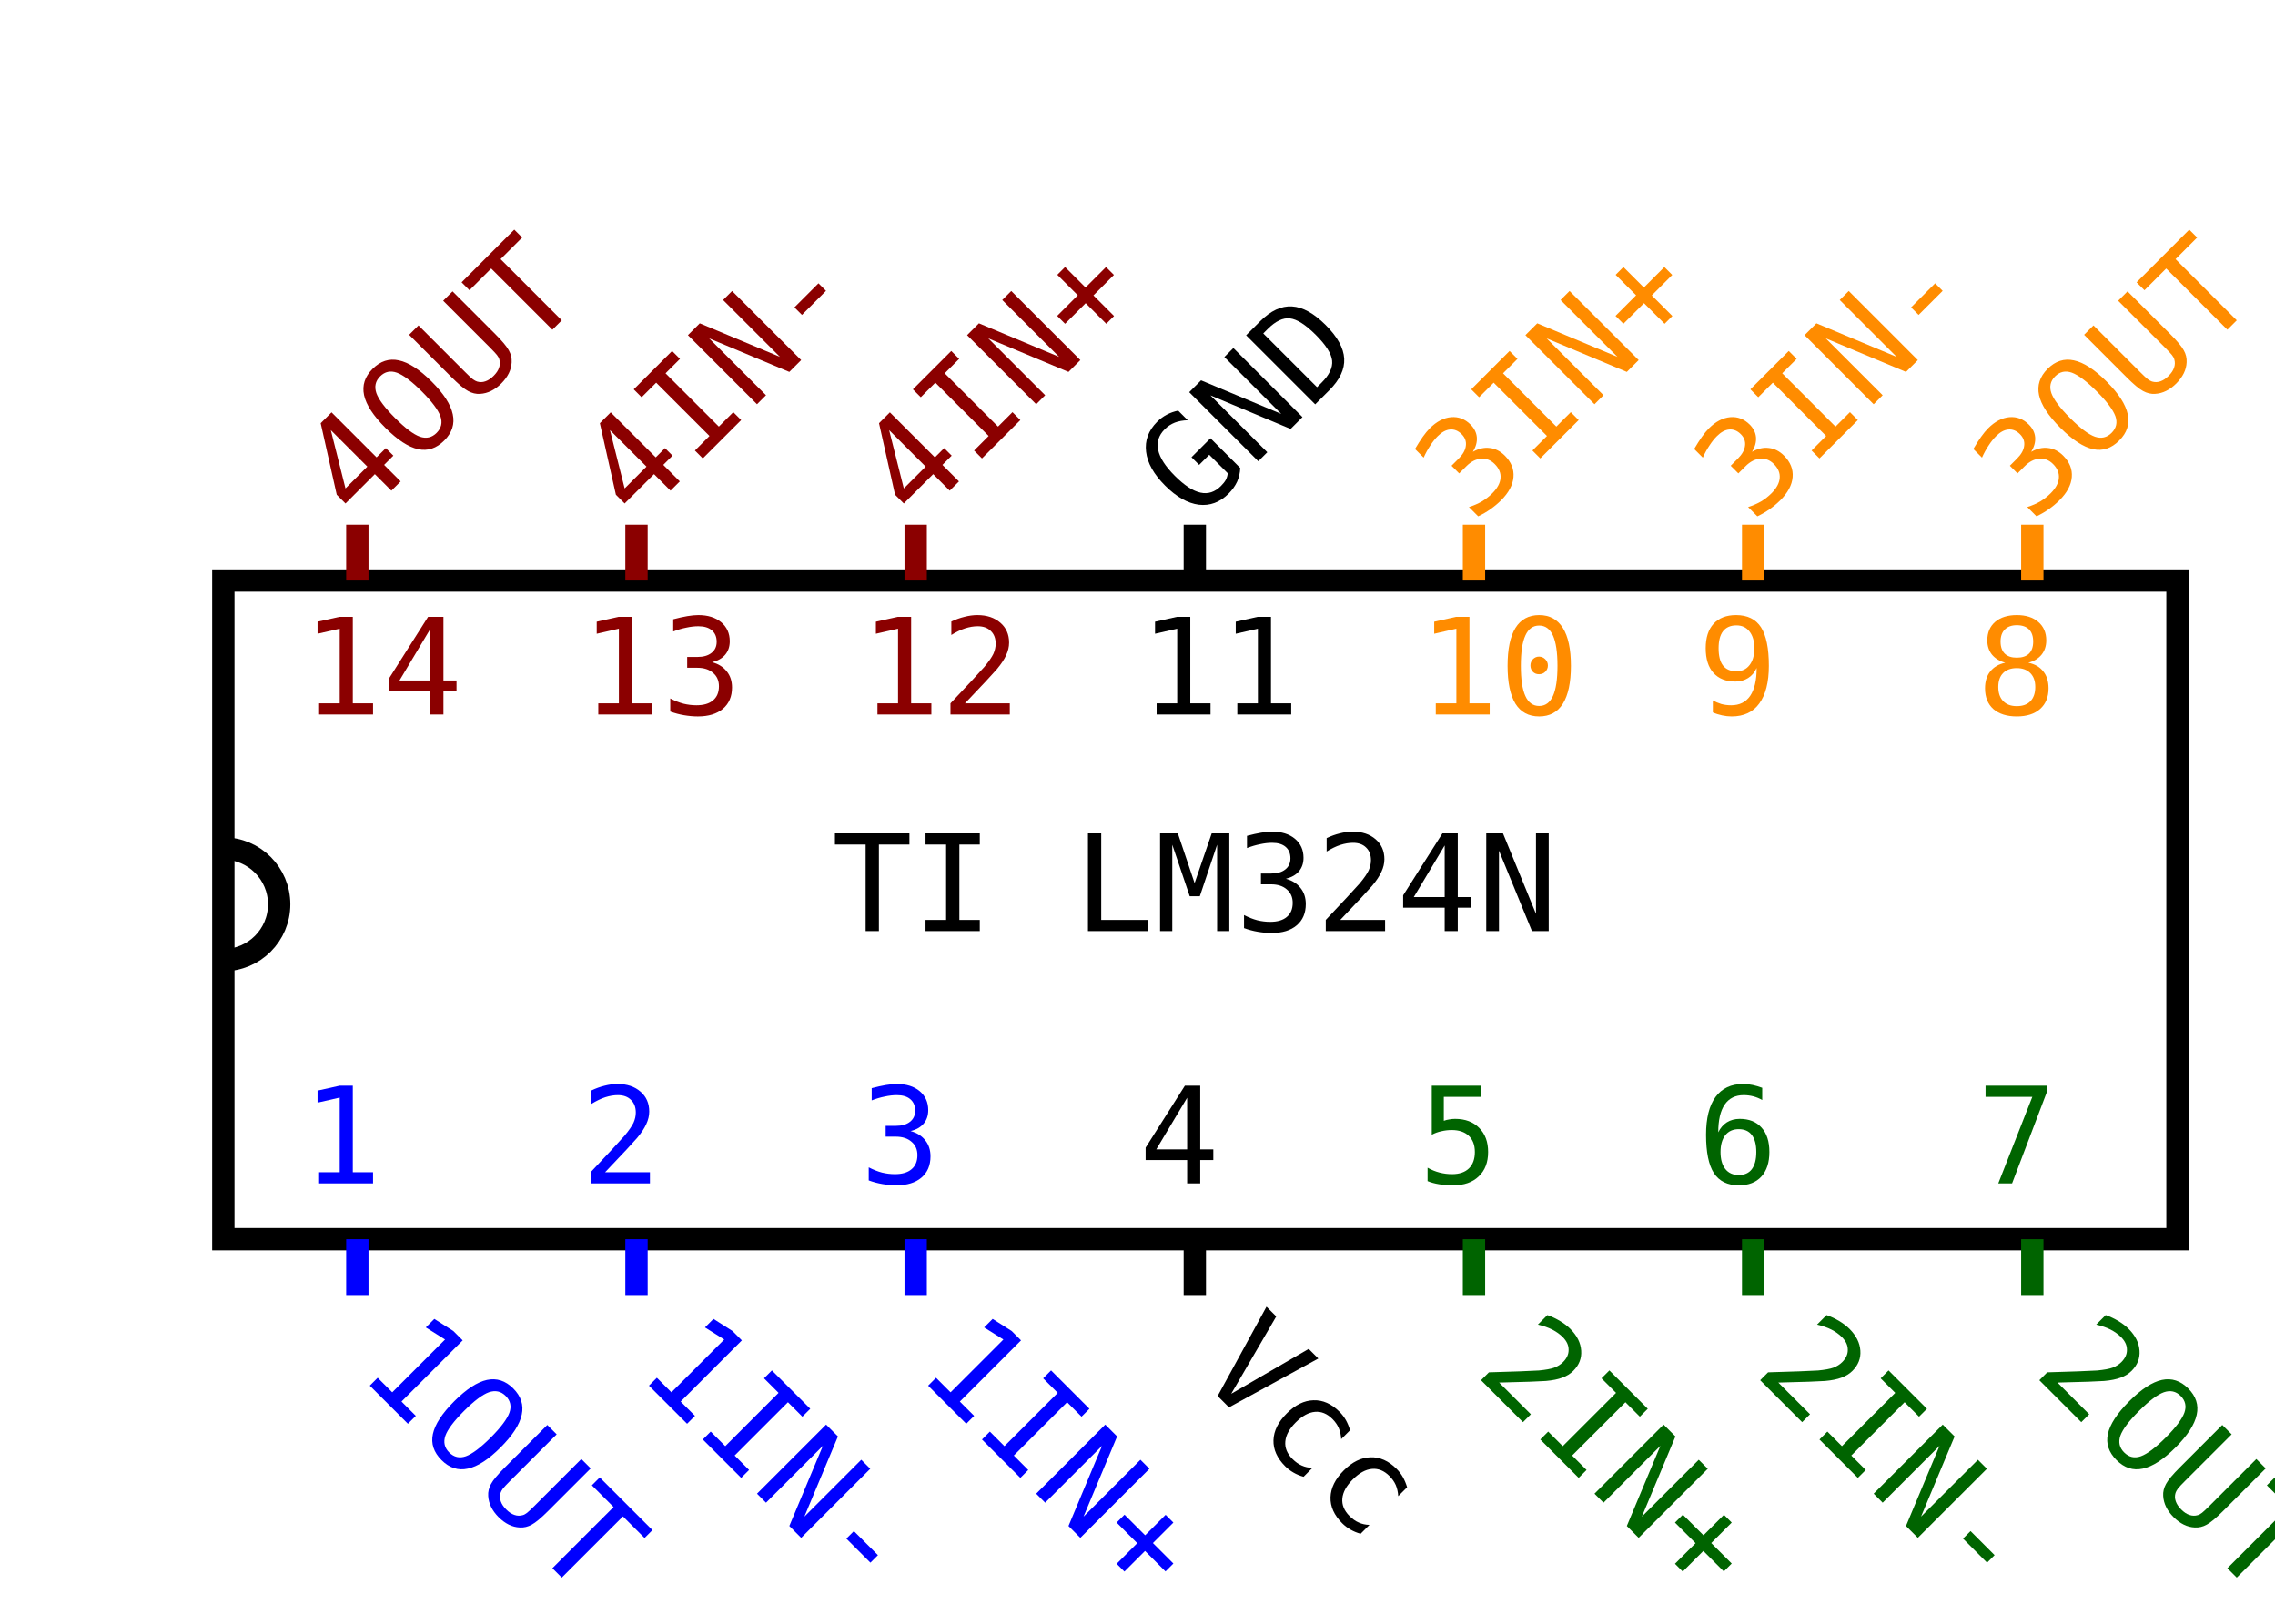
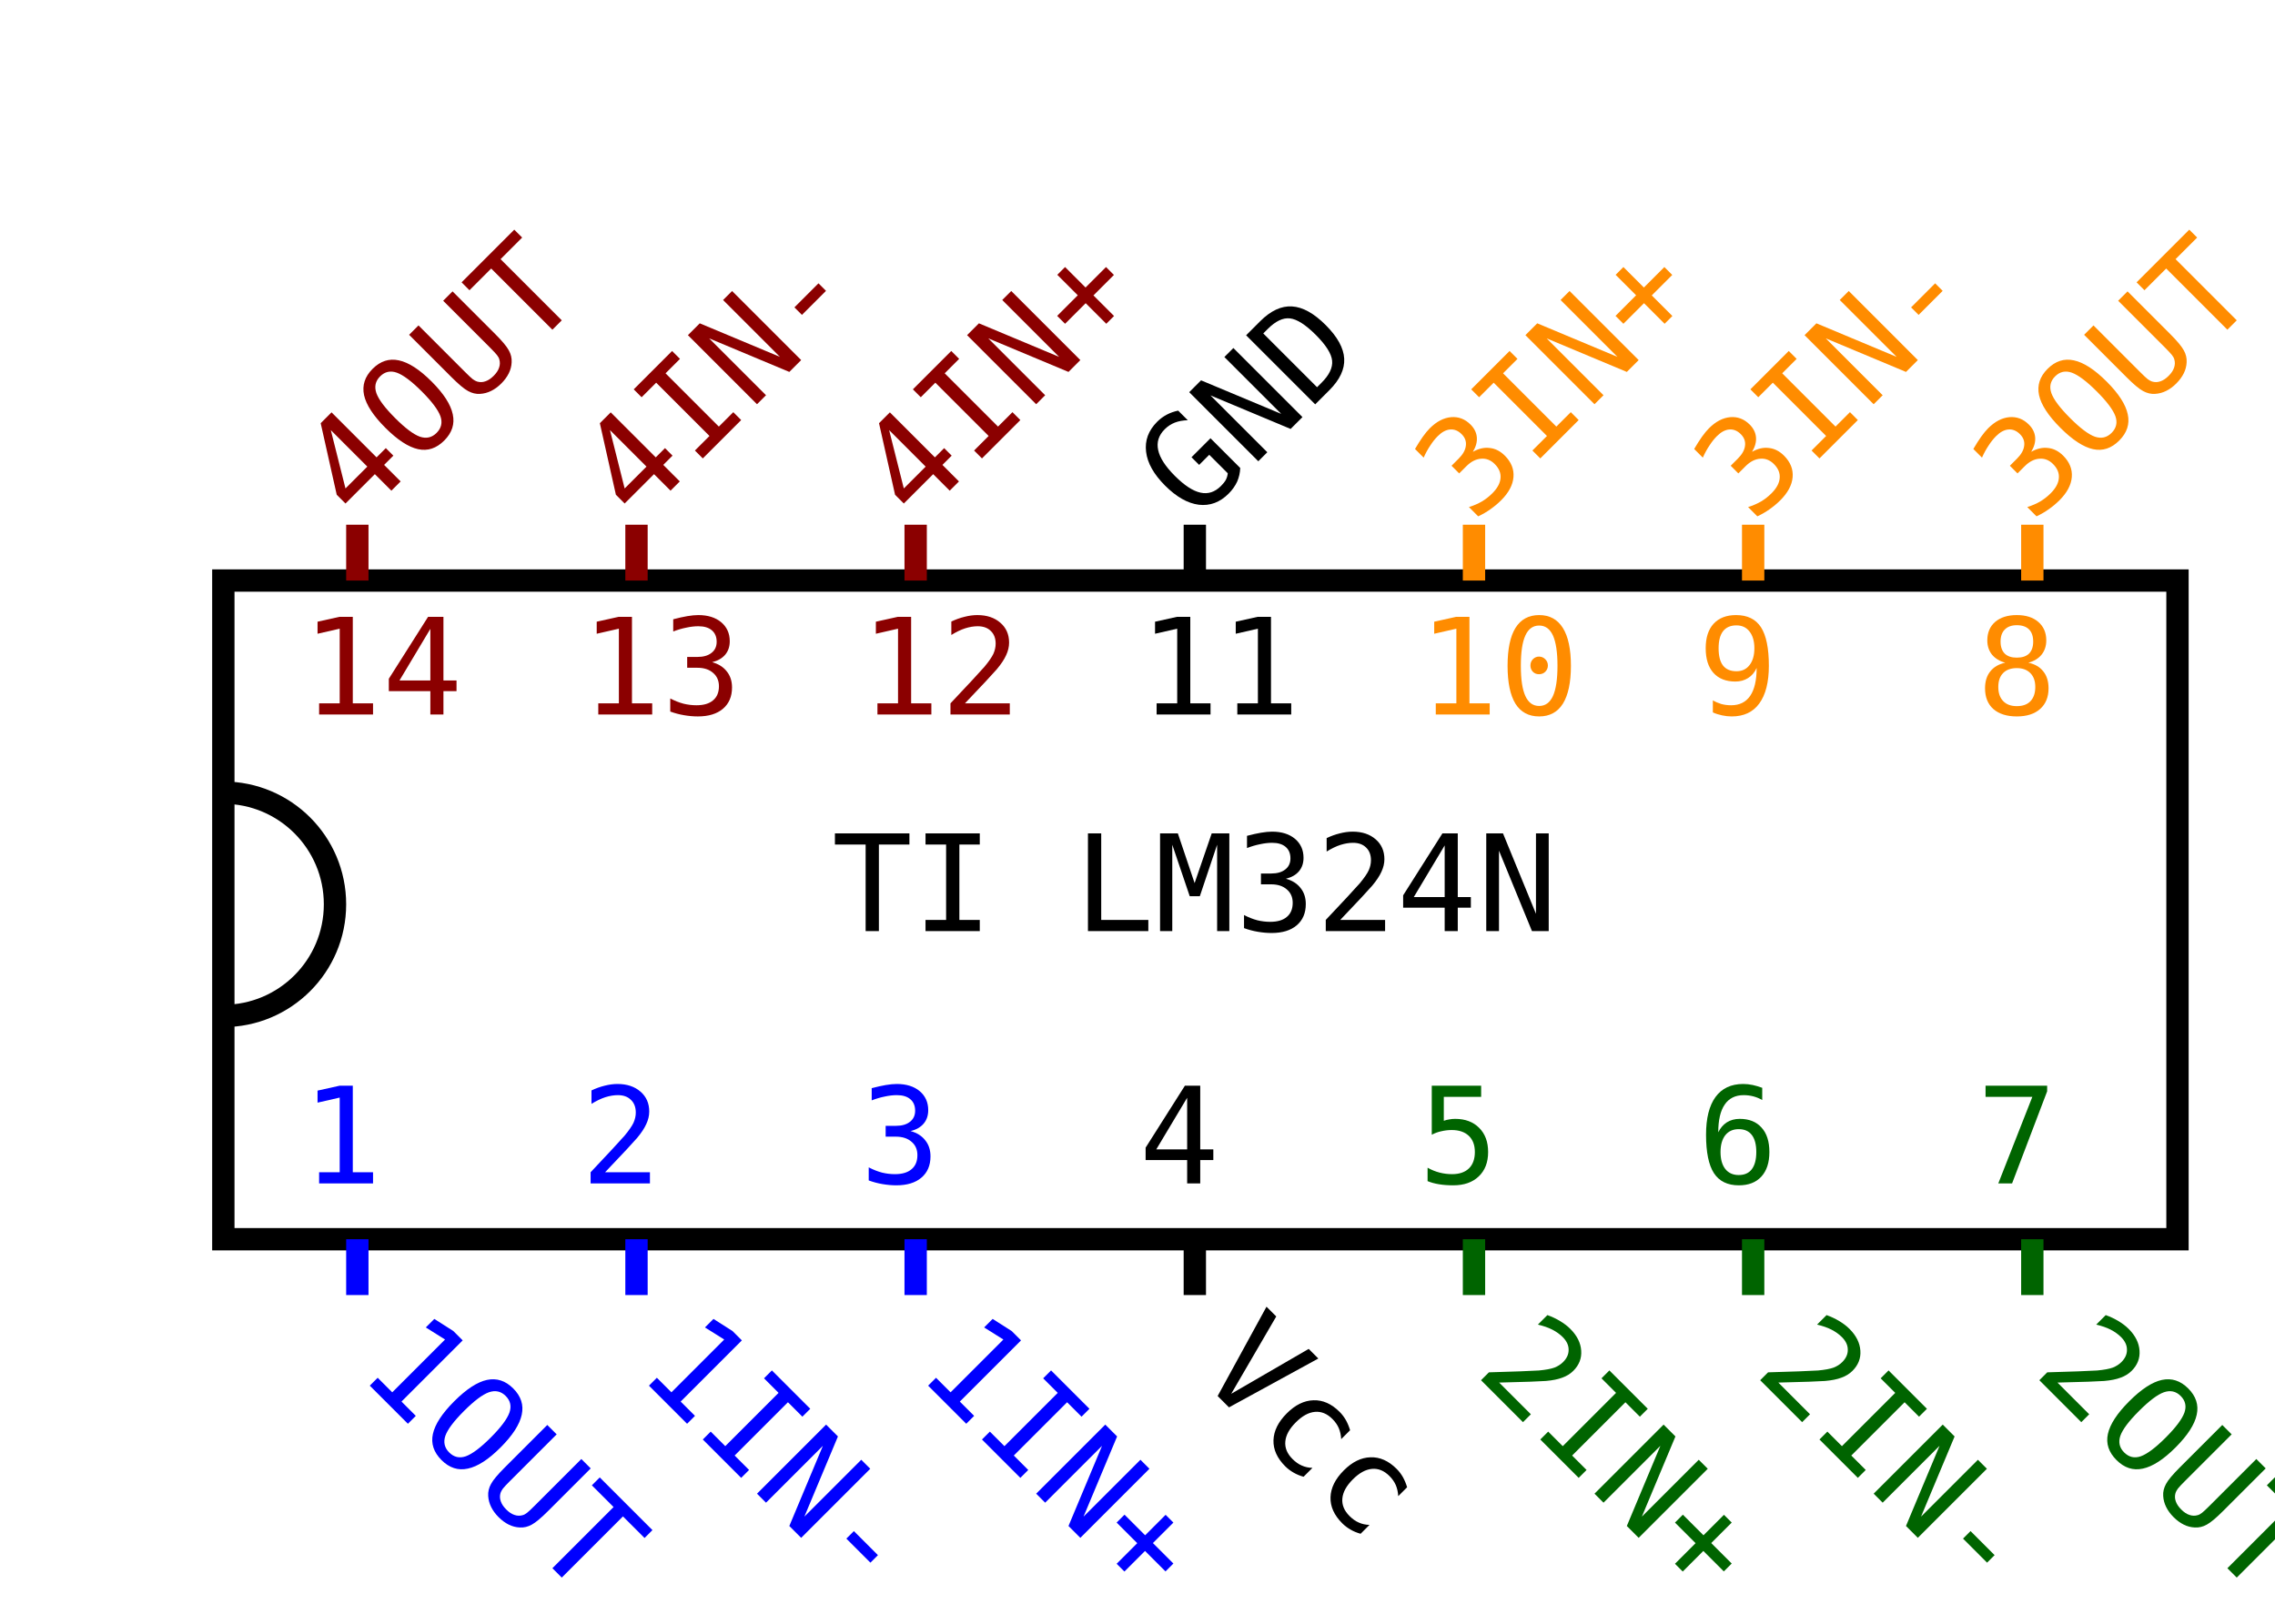
<svg xmlns="http://www.w3.org/2000/svg" version="1.1">
  <rect x="20" y="52" width="175" height="59" fill="none" stroke-width="2" stroke="black" />
  <text x="107" y="81" transform="rotate(0 107 81)" alignment-baseline="central" text-anchor="middle" font-family="monospace">
    <tspan x="107" dy="0.2em">TI LM324N</tspan>
  </text>
-   <path d="M20 76   A 5 5 0 0 1 20 86" stroke="black" fill="black" fill-opacity="0" stroke-width="2" />
+   <path d="M20 71   A 10 10 0 0 1 20 91" stroke="black" fill="black" fill-opacity="0" stroke-width="2" />
  <line x1="32" y1="52" x2="32" y2="47" stroke="darkred" stroke-width="2" />
  <text x="27" y="64" font-family="monospace" fill="darkred">14</text>
  <text x="32" y="47" transform="rotate(-45 32 47)" font-family="monospace" fill="darkred">4OUT</text>
  <line x1="57" y1="52" x2="57" y2="47" stroke="darkred" stroke-width="2" />
  <text x="52" y="64" font-family="monospace" fill="darkred">13</text>
  <text x="57" y="47" transform="rotate(-45 57 47)" font-family="monospace" fill="darkred">4IN-</text>
  <line x1="82" y1="52" x2="82" y2="47" stroke="darkred" stroke-width="2" />
  <text x="77" y="64" font-family="monospace" fill="darkred">12</text>
  <text x="82" y="47" transform="rotate(-45 82 47)" font-family="monospace" fill="darkred">4IN+</text>
  <line x1="107" y1="52" x2="107" y2="47" stroke="black" stroke-width="2" />
  <text x="102" y="64" font-family="monospace" fill="black">11</text>
  <text x="107" y="47" transform="rotate(-45 107 47)" font-family="monospace" fill="black">GND</text>
  <line x1="132" y1="52" x2="132" y2="47" stroke="darkorange" stroke-width="2" />
  <text x="127" y="64" font-family="monospace" fill="darkorange">10</text>
  <text x="132" y="47" transform="rotate(-45 132 47)" font-family="monospace" fill="darkorange">3IN+</text>
  <line x1="157" y1="52" x2="157" y2="47" stroke="darkorange" stroke-width="2" />
  <text x="152" y="64" font-family="monospace" fill="darkorange">9</text>
  <text x="157" y="47" transform="rotate(-45 157 47)" font-family="monospace" fill="darkorange">3IN-</text>
  <line x1="182" y1="52" x2="182" y2="47" stroke="darkorange" stroke-width="2" />
  <text x="177" y="64" font-family="monospace" fill="darkorange">8</text>
  <text x="182" y="47" transform="rotate(-45 182 47)" font-family="monospace" fill="darkorange">3OUT</text>
  <line x1="32" y1="111" x2="32" y2="116" stroke="blue" stroke-width="2" />
  <text x="27" y="106" font-family="monospace" fill="blue">1</text>
  <text x="32" y="123" transform="rotate(45 32 123)" font-family="monospace" fill="blue">1OUT</text>
  <line x1="57" y1="111" x2="57" y2="116" stroke="blue" stroke-width="2" />
  <text x="52" y="106" font-family="monospace" fill="blue">2</text>
  <text x="57" y="123" transform="rotate(45 57 123)" font-family="monospace" fill="blue">1IN-</text>
  <line x1="82" y1="111" x2="82" y2="116" stroke="blue" stroke-width="2" />
  <text x="77" y="106" font-family="monospace" fill="blue">3</text>
  <text x="82" y="123" transform="rotate(45 82 123)" font-family="monospace" fill="blue">1IN+</text>
  <line x1="107" y1="111" x2="107" y2="116" stroke="black" stroke-width="2" />
  <text x="102" y="106" font-family="monospace" fill="black">4</text>
  <text x="107" y="123" transform="rotate(45 107 123)" font-family="monospace" fill="black">Vcc</text>
  <line x1="132" y1="111" x2="132" y2="116" stroke="darkgreen" stroke-width="2" />
  <text x="127" y="106" font-family="monospace" fill="darkgreen">5</text>
  <text x="132" y="123" transform="rotate(45 132 123)" font-family="monospace" fill="darkgreen">2IN+</text>
  <line x1="157" y1="111" x2="157" y2="116" stroke="darkgreen" stroke-width="2" />
  <text x="152" y="106" font-family="monospace" fill="darkgreen">6</text>
  <text x="157" y="123" transform="rotate(45 157 123)" font-family="monospace" fill="darkgreen">2IN-</text>
  <line x1="182" y1="111" x2="182" y2="116" stroke="darkgreen" stroke-width="2" />
  <text x="177" y="106" font-family="monospace" fill="darkgreen">7</text>
  <text x="182" y="123" transform="rotate(45 182 123)" font-family="monospace" fill="darkgreen">2OUT</text>
</svg>
